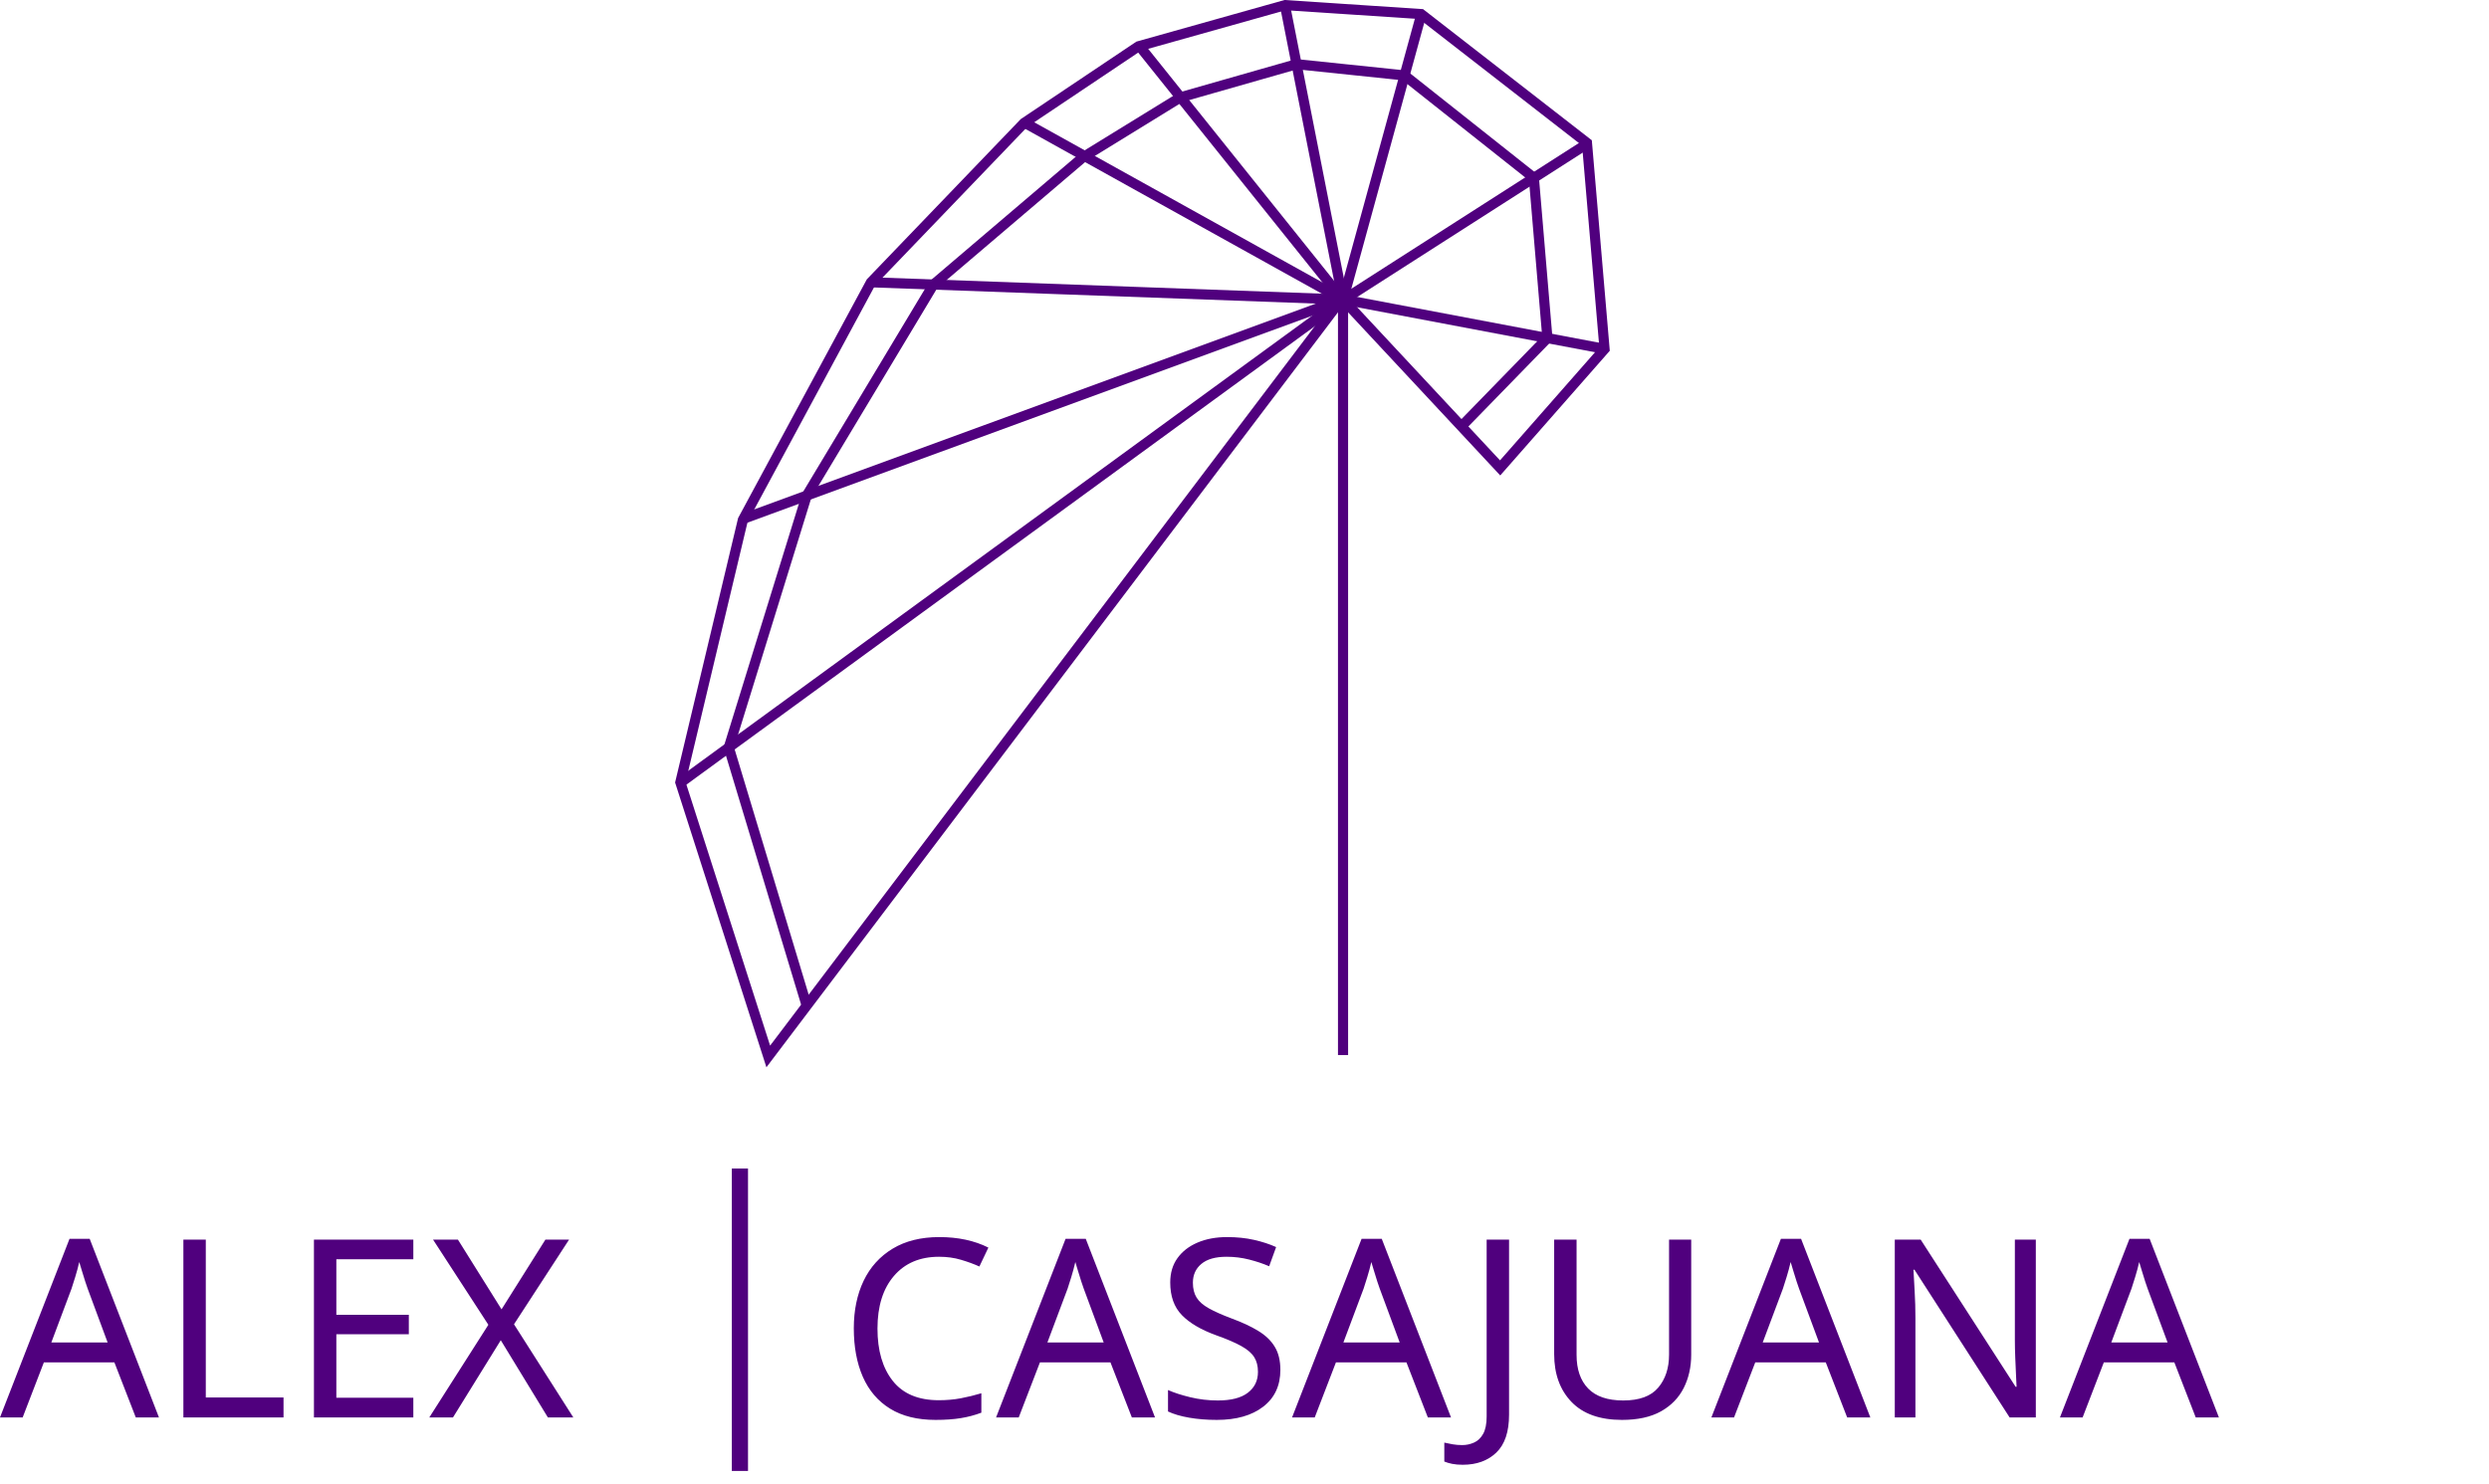
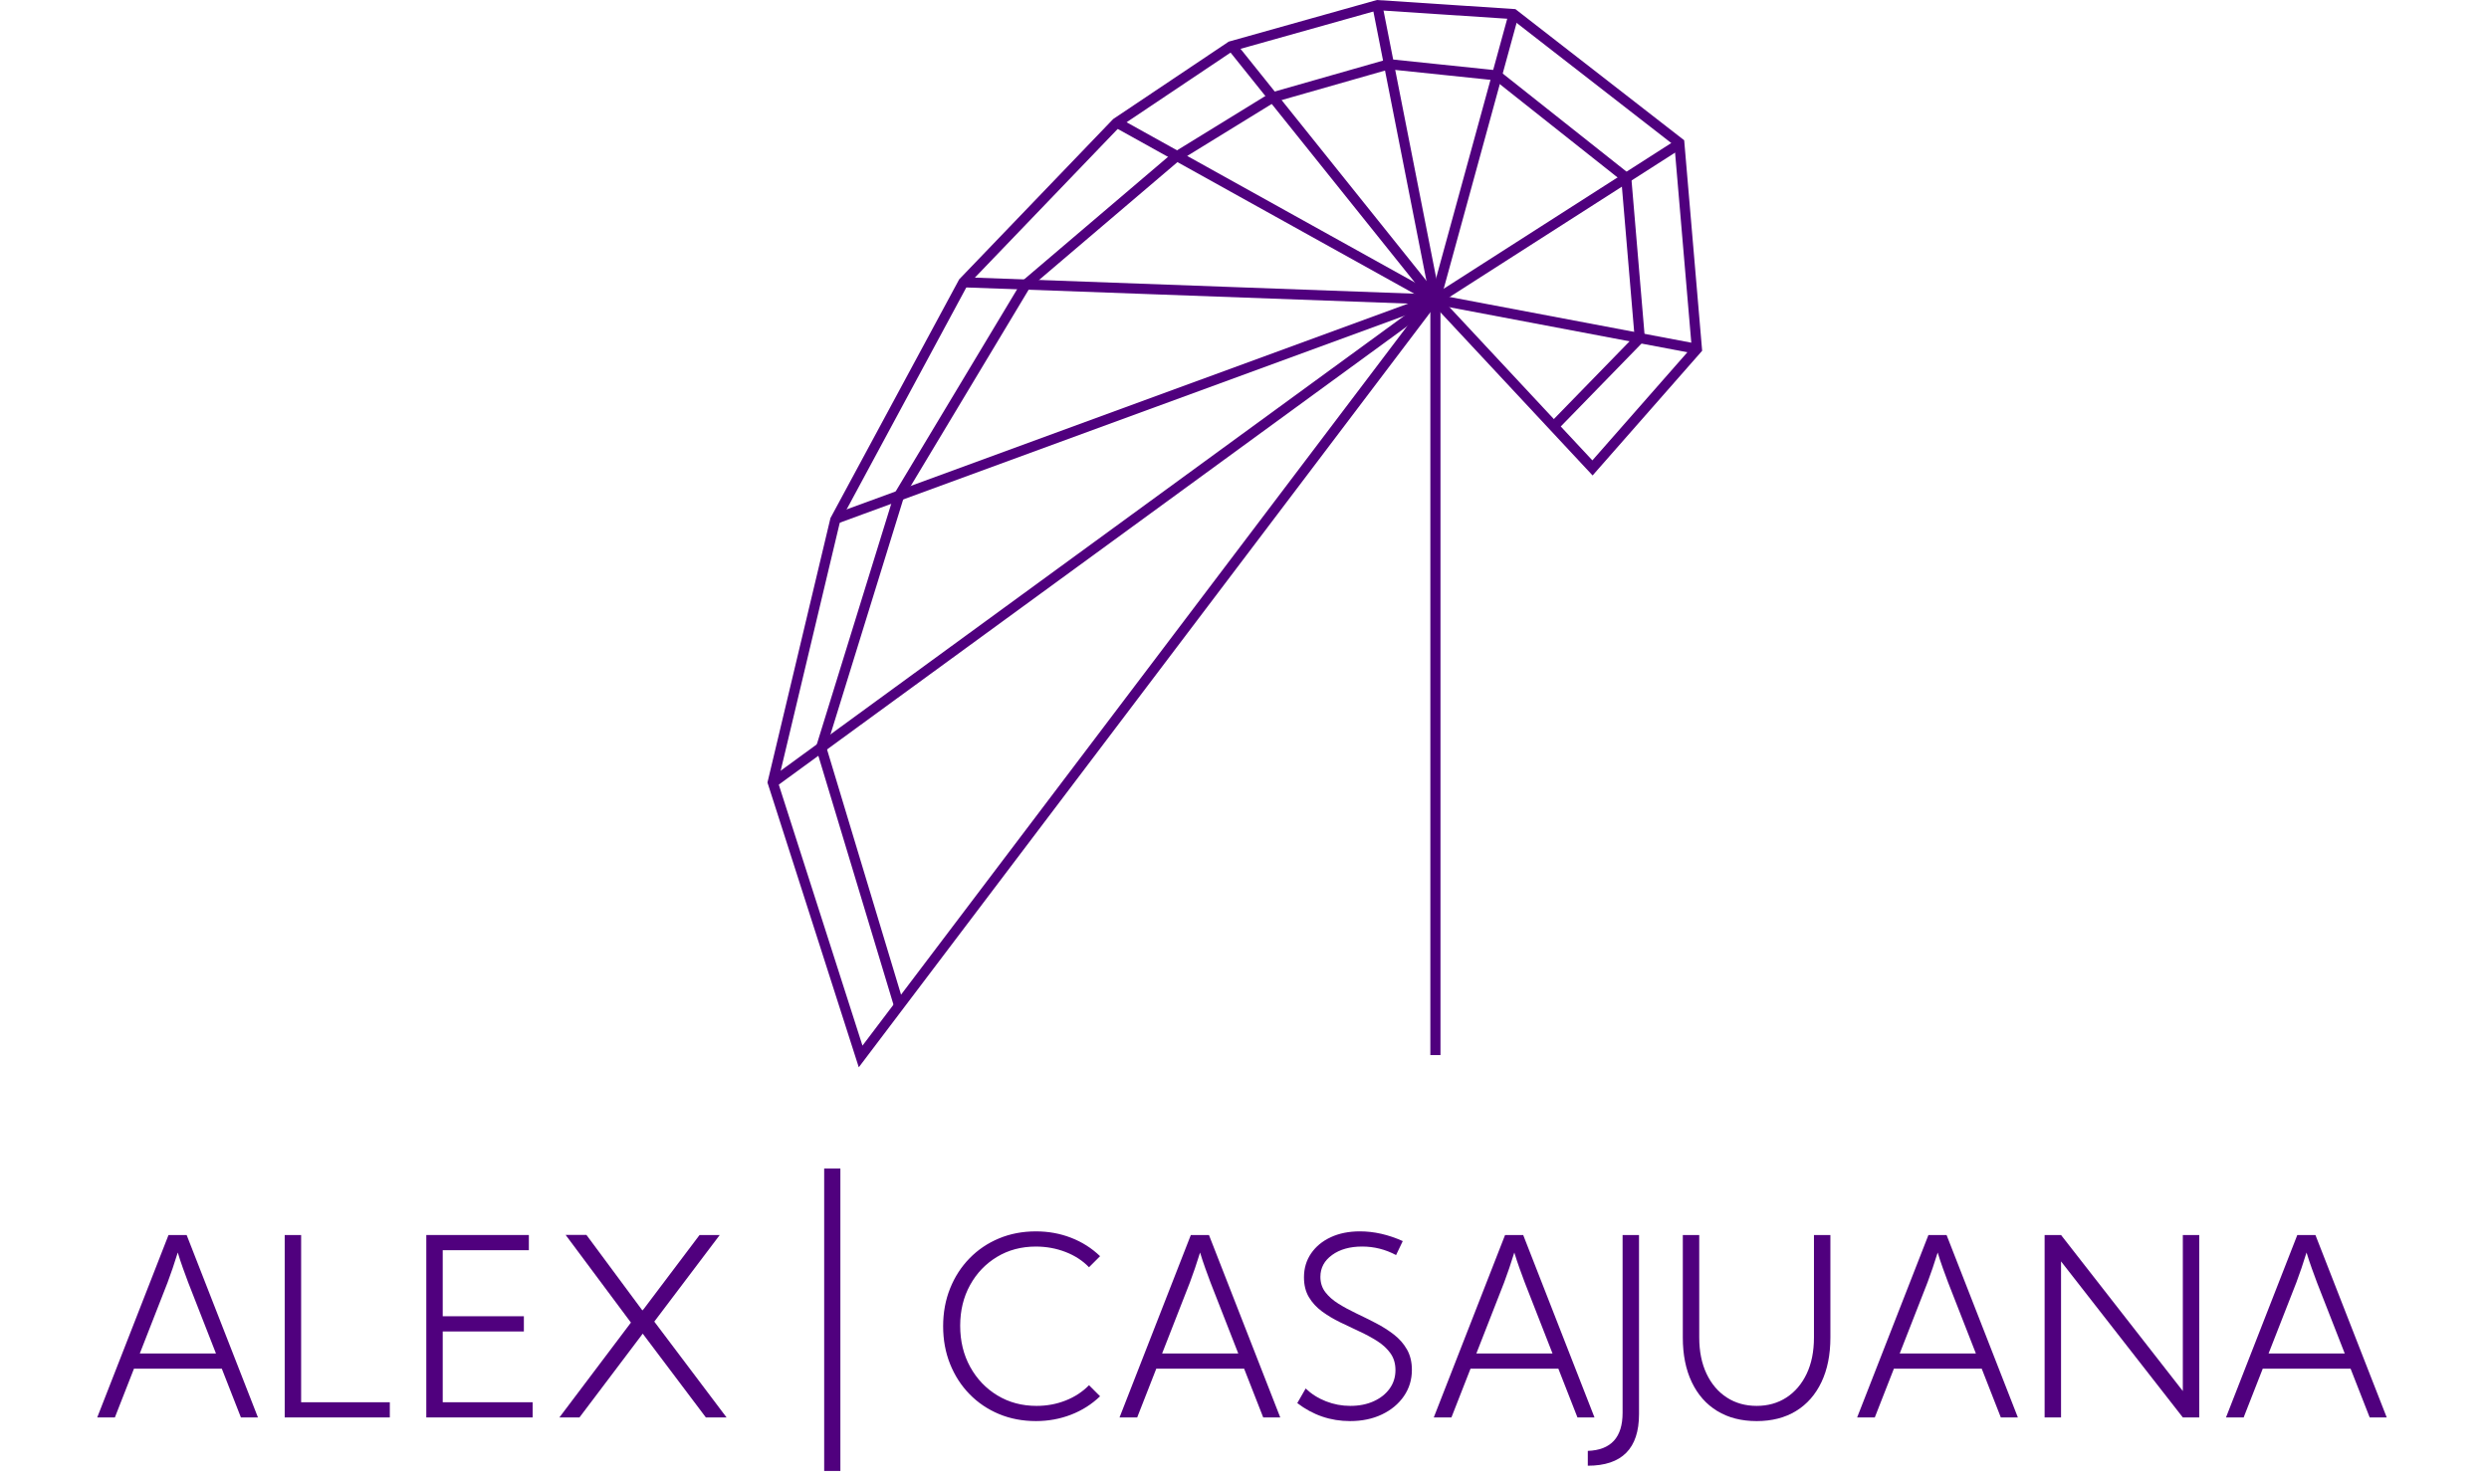
- <svg xmlns="http://www.w3.org/2000/svg" version="1.1" id="Layer_1" x="0px" y="0px" width="614.377px" height="366.194px" viewBox="-118 0.001 614.377 366.194" enable-background="new -118 0.001 614.377 366.194" xml:space="preserve">
+ <svg xmlns="http://www.w3.org/2000/svg" version="1.1" id="Layer_1" x="0px" y="0px" width="614.377px" height="366.193px" viewBox="0 0 614.377 366.193" enable-background="new 0 0 614.377 366.193" xml:space="preserve">
  <g>
-     <text transform="matrix(1 0 0 1 -117.9998 349.9792)" fill="#50007E" font-family="'KumbhSans-Light'" font-size="61.5">ALEX   </text>
+     <g enable-background="new    ">
+       <path fill="#50007E" d="M24,349.98l17.597-45.044h4.474l17.599,45.044h-4.204l-4.715-12.042H33.069l-4.714,12.042H24z     M41.357,316.677l-6.847,17.509h18.798l-6.847-17.509c-0.401-1.061-0.831-2.23-1.291-3.514c-0.461-1.28-0.892-2.582-1.292-3.903    c-0.38,1.241-0.796,2.522-1.246,3.845C42.183,314.425,41.757,315.616,41.357,316.677z" />
+       <path fill="#50007E" d="M96.221,349.98H70.276v-45.044h4.054v41.29h21.893L96.221,349.98L96.221,349.98z" />
+       <path fill="#50007E" d="M105.229,304.936h25.314v3.754h-21.262v16.306h20.03v3.754h-20.03v17.478h22.192v3.754h-26.245V304.936z" />
+       <path fill="#50007E" d="M143.035,349.98h-4.954l17.656-23.423l-16.125-21.651h5.136l13.813,18.648l0.3-0.302l13.813-18.316h4.984    l-16.155,21.381l17.837,23.663h-5.105l-15.585-20.69L143.035,349.98z" />
+     </g>
  </g>
-   <line fill="none" stroke="#50007E" stroke-width="4" stroke-miterlimit="10" x1="64.638" y1="363.193" x2="64.638" y2="288.525" />
-   <line fill="none" stroke="#50007E" stroke-width="2.5" stroke-miterlimit="10" x1="213.512" y1="260.508" x2="213.512" y2="73.949" />
-   <polyline fill="none" stroke="#50007E" stroke-width="2.5" stroke-miterlimit="10" points="213.512,73.949 252.286,115.532   278.064,86.186 273.719,35.281 232.795,3.475 199.207,1.262 163.029,11.427 134.776,30.362 96.987,69.709 65.369,128.361   49.934,193.161 71.636,260.849 213.399,73.539 " />
-   <line fill="none" stroke="#50007E" stroke-width="2.5" stroke-miterlimit="10" x1="213.592" y1="73.949" x2="278.269" y2="86.186" />
-   <line fill="none" stroke="#50007E" stroke-width="2.5" stroke-miterlimit="10" x1="273.719" y1="35.527" x2="213.592" y2="74.035" />
-   <line fill="none" stroke="#50007E" stroke-width="2.5" stroke-miterlimit="10" x1="213.512" y1="74.035" x2="232.795" y2="3.68" />
-   <line fill="none" stroke="#50007E" stroke-width="2.5" stroke-miterlimit="10" x1="213.469" y1="73.89" x2="199.207" y2="1.467" />
-   <line fill="none" stroke="#50007E" stroke-width="2.5" stroke-miterlimit="10" x1="213.469" y1="74.035" x2="163.303" y2="11.427" />
-   <line fill="none" stroke="#50007E" stroke-width="2.5" stroke-miterlimit="10" x1="213.592" y1="74.035" x2="135.022" y2="30.362" />
-   <line fill="none" stroke="#50007E" stroke-width="2.5" stroke-miterlimit="10" x1="213.399" y1="73.949" x2="97.273" y2="69.709" />
-   <line fill="none" stroke="#50007E" stroke-width="2.5" stroke-miterlimit="10" x1="213.353" y1="73.89" x2="65.427" y2="128.115" />
-   <line fill="none" stroke="#50007E" stroke-width="2.5" stroke-miterlimit="10" x1="213.353" y1="74.035" x2="50.098" y2="193.161" />
-   <polyline fill="none" stroke="#50007E" stroke-width="2.5" stroke-miterlimit="10" points="81.128,248.319 61.89,184.556   81.128,122.36 112.414,70.262 149.287,38.858 173.397,24.025 202.04,15.846 228.702,18.623 260.617,43.919 263.956,83.478   242.722,105.287 " />
+   <line fill="none" stroke="#50007E" stroke-width="4" stroke-miterlimit="10" x1="205.437" y1="363.193" x2="205.437" y2="288.525" />
+   <line fill="none" stroke="#50007E" stroke-width="2.5" stroke-miterlimit="10" x1="354.311" y1="260.508" x2="354.311" y2="73.949" />
+   <polyline fill="none" stroke="#50007E" stroke-width="2.5" stroke-miterlimit="10" points="354.311,73.949 393.085,115.532   418.863,86.186 414.518,35.281 373.594,3.475 340.006,1.262 303.827,11.427 275.574,30.362 237.785,69.709 206.168,128.361   190.733,193.161 212.435,260.849 354.198,73.539 " />
+   <line fill="none" stroke="#50007E" stroke-width="2.5" stroke-miterlimit="10" x1="354.391" y1="73.949" x2="419.068" y2="86.186" />
+   <line fill="none" stroke="#50007E" stroke-width="2.5" stroke-miterlimit="10" x1="414.518" y1="35.527" x2="354.391" y2="74.035" />
+   <line fill="none" stroke="#50007E" stroke-width="2.5" stroke-miterlimit="10" x1="354.311" y1="74.035" x2="373.594" y2="3.68" />
+   <line fill="none" stroke="#50007E" stroke-width="2.5" stroke-miterlimit="10" x1="354.268" y1="73.89" x2="340.006" y2="1.467" />
+   <line fill="none" stroke="#50007E" stroke-width="2.5" stroke-miterlimit="10" x1="354.268" y1="74.035" x2="304.102" y2="11.427" />
+   <line fill="none" stroke="#50007E" stroke-width="2.5" stroke-miterlimit="10" x1="354.391" y1="74.035" x2="275.821" y2="30.362" />
+   <line fill="none" stroke="#50007E" stroke-width="2.5" stroke-miterlimit="10" x1="354.198" y1="73.949" x2="238.072" y2="69.709" />
+   <line fill="none" stroke="#50007E" stroke-width="2.5" stroke-miterlimit="10" x1="354.152" y1="73.89" x2="206.226" y2="128.115" />
+   <line fill="none" stroke="#50007E" stroke-width="2.5" stroke-miterlimit="10" x1="354.152" y1="74.035" x2="190.897" y2="193.161" />
+   <polyline fill="none" stroke="#50007E" stroke-width="2.5" stroke-miterlimit="10" points="221.927,248.319 202.689,184.556   221.927,122.36 253.213,70.262 290.086,38.858 314.196,24.025 342.839,15.846 369.501,18.623 401.416,43.919 404.755,83.478   383.521,105.287 " />
  <g id="Layer_2">
</g>
  <g>
-     <text transform="matrix(1 0 0 1 89.0002 349.9792)" fill="#50007E" font-family="'KumbhSans-Light'" font-size="61.5">CASAJUANA   </text>
+     <g enable-background="new    ">
+       <path fill="#50007E" d="M268.807,342.022l2.733,2.732c-2.063,1.981-4.455,3.498-7.178,4.55c-2.722,1.051-5.604,1.575-8.647,1.575    c-3.304,0-6.347-0.58-9.129-1.74c-2.783-1.161-5.205-2.799-7.268-4.91s-3.664-4.595-4.805-7.447    c-1.143-2.853-1.712-5.96-1.712-9.323c0-3.362,0.569-6.472,1.712-9.324c1.141-2.854,2.742-5.335,4.805-7.446    c2.063-2.112,4.484-3.749,7.268-4.91c2.782-1.161,5.825-1.742,9.129-1.742c3.063,0,5.951,0.526,8.664,1.577    c2.712,1.051,5.1,2.567,7.162,4.55l-2.733,2.732c-1.563-1.622-3.494-2.878-5.795-3.77c-2.302-0.891-4.745-1.337-7.327-1.337    c-3.584,0-6.782,0.853-9.594,2.553c-2.813,1.702-5.03,4.023-6.651,6.968c-1.622,2.942-2.433,6.285-2.433,10.028    c0,3.784,0.82,7.168,2.462,10.15c1.641,2.983,3.884,5.335,6.727,7.057c2.842,1.724,6.066,2.583,9.669,2.583    c2.542,0,4.94-0.444,7.192-1.337C265.309,344.9,267.225,343.644,268.807,342.022z" />
+       <path fill="#50007E" d="M276.344,349.98l17.597-45.044h4.475l17.598,45.044h-4.204l-4.715-12.042h-21.682l-4.714,12.042H276.344z     M293.7,316.677l-6.847,17.509h18.798l-6.847-17.509c-0.401-1.061-0.831-2.23-1.291-3.514c-0.461-1.28-0.891-2.582-1.292-3.903    c-0.38,1.241-0.796,2.522-1.246,3.845C294.527,314.425,294.101,315.616,293.7,316.677z" />
+       <path fill="#50007E" d="M320.217,346.437l2.072-3.604c1.421,1.361,3.093,2.417,5.015,3.168c1.922,0.75,3.923,1.126,6.006,1.126    c2.162,0,4.084-0.38,5.766-1.142c1.683-0.761,2.998-1.807,3.949-3.138s1.426-2.849,1.426-4.551c0-1.602-0.404-2.978-1.216-4.129    c-0.811-1.149-1.892-2.156-3.243-3.018c-1.352-0.86-2.827-1.662-4.43-2.402c-1.602-0.74-3.203-1.502-4.805-2.282    c-1.603-0.78-3.078-1.667-4.43-2.657c-1.351-0.99-2.432-2.166-3.242-3.528c-0.812-1.361-1.217-2.992-1.217-4.896    c0-2.223,0.587-4.188,1.758-5.899c1.171-1.712,2.793-3.049,4.864-4.01c2.072-0.961,4.47-1.441,7.192-1.441    c3.483,0,7.007,0.802,10.57,2.402l-1.651,3.454c-2.623-1.401-5.416-2.104-8.378-2.104c-3.023,0-5.496,0.696-7.417,2.087    c-1.922,1.393-2.883,3.188-2.883,5.392c0,1.462,0.404,2.723,1.216,3.783c0.811,1.062,1.892,2.013,3.243,2.854    c1.351,0.841,2.827,1.642,4.429,2.402c1.603,0.761,3.203,1.557,4.805,2.387c1.603,0.831,3.078,1.768,4.43,2.808    c1.352,1.042,2.433,2.272,3.243,3.694s1.216,3.104,1.216,5.045c0,2.422-0.661,4.59-1.982,6.501    c-1.321,1.912-3.128,3.414-5.42,4.505s-4.91,1.636-7.853,1.636C328.425,350.88,324.079,349.4,320.217,346.437z" />
+       <path fill="#50007E" d="M353.909,349.98l17.598-45.044h4.474l17.598,45.044h-4.203l-4.716-12.042h-21.681l-4.714,12.042H353.909z     M371.267,316.677l-6.847,17.509h18.798l-6.848-17.509c-0.4-1.061-0.83-2.23-1.291-3.514c-0.461-1.28-0.891-2.582-1.292-3.903    c-0.38,1.241-0.796,2.522-1.245,3.845C372.093,314.425,371.667,315.616,371.267,316.677z" />
+       <path fill="#50007E" d="M391.927,361.902v-3.664c5.725-0.2,8.588-3.333,8.588-9.398v-43.902h4.054v44.232    C404.569,357.656,400.355,361.902,391.927,361.902z" />
+       <path fill="#50007E" d="M415.38,330.25v-25.313h4.054v25.284c0,3.443,0.601,6.432,1.802,8.964s2.868,4.488,5,5.871    c2.132,1.382,4.589,2.071,7.372,2.071s5.235-0.689,7.356-2.071c2.122-1.383,3.784-3.333,4.985-5.855s1.802-5.506,1.802-8.949    v-25.313h4.056v25.313c0,4.245-0.736,7.913-2.208,11.006c-1.472,3.094-3.563,5.472-6.276,7.133s-5.951,2.491-9.715,2.491    s-7.007-0.83-9.729-2.491c-2.724-1.661-4.819-4.039-6.291-7.133C416.115,338.163,415.38,334.495,415.38,330.25z" />
+       <path fill="#50007E" d="M458.411,349.98l17.599-45.044h4.475l17.598,45.044h-4.205l-4.715-12.042h-21.681l-4.714,12.042H458.411z     M475.769,316.677l-6.848,17.509h18.799l-6.847-17.509c-0.4-1.061-0.832-2.23-1.291-3.514c-0.461-1.28-0.892-2.582-1.292-3.903    c-0.38,1.241-0.796,2.522-1.246,3.845C476.595,314.426,476.168,315.616,475.769,316.677z" />
+       <path fill="#50007E" d="M504.687,304.936h4.054l30.061,38.526v-38.526h4.053v45.044h-4.053l-30.061-38.527v38.527h-4.054V304.936z    " />
+       <path fill="#50007E" d="M549.459,349.98l17.599-45.044h4.475l17.598,45.044h-4.204l-4.716-12.042h-21.682l-4.713,12.042H549.459z     M566.818,316.677l-6.848,17.509h18.799l-6.847-17.509c-0.399-1.061-0.831-2.23-1.29-3.514c-0.462-1.28-0.894-2.582-1.294-3.903    c-0.379,1.241-0.795,2.522-1.245,3.845C567.644,314.425,567.218,315.616,566.818,316.677z" />
+     </g>
  </g>
</svg>
